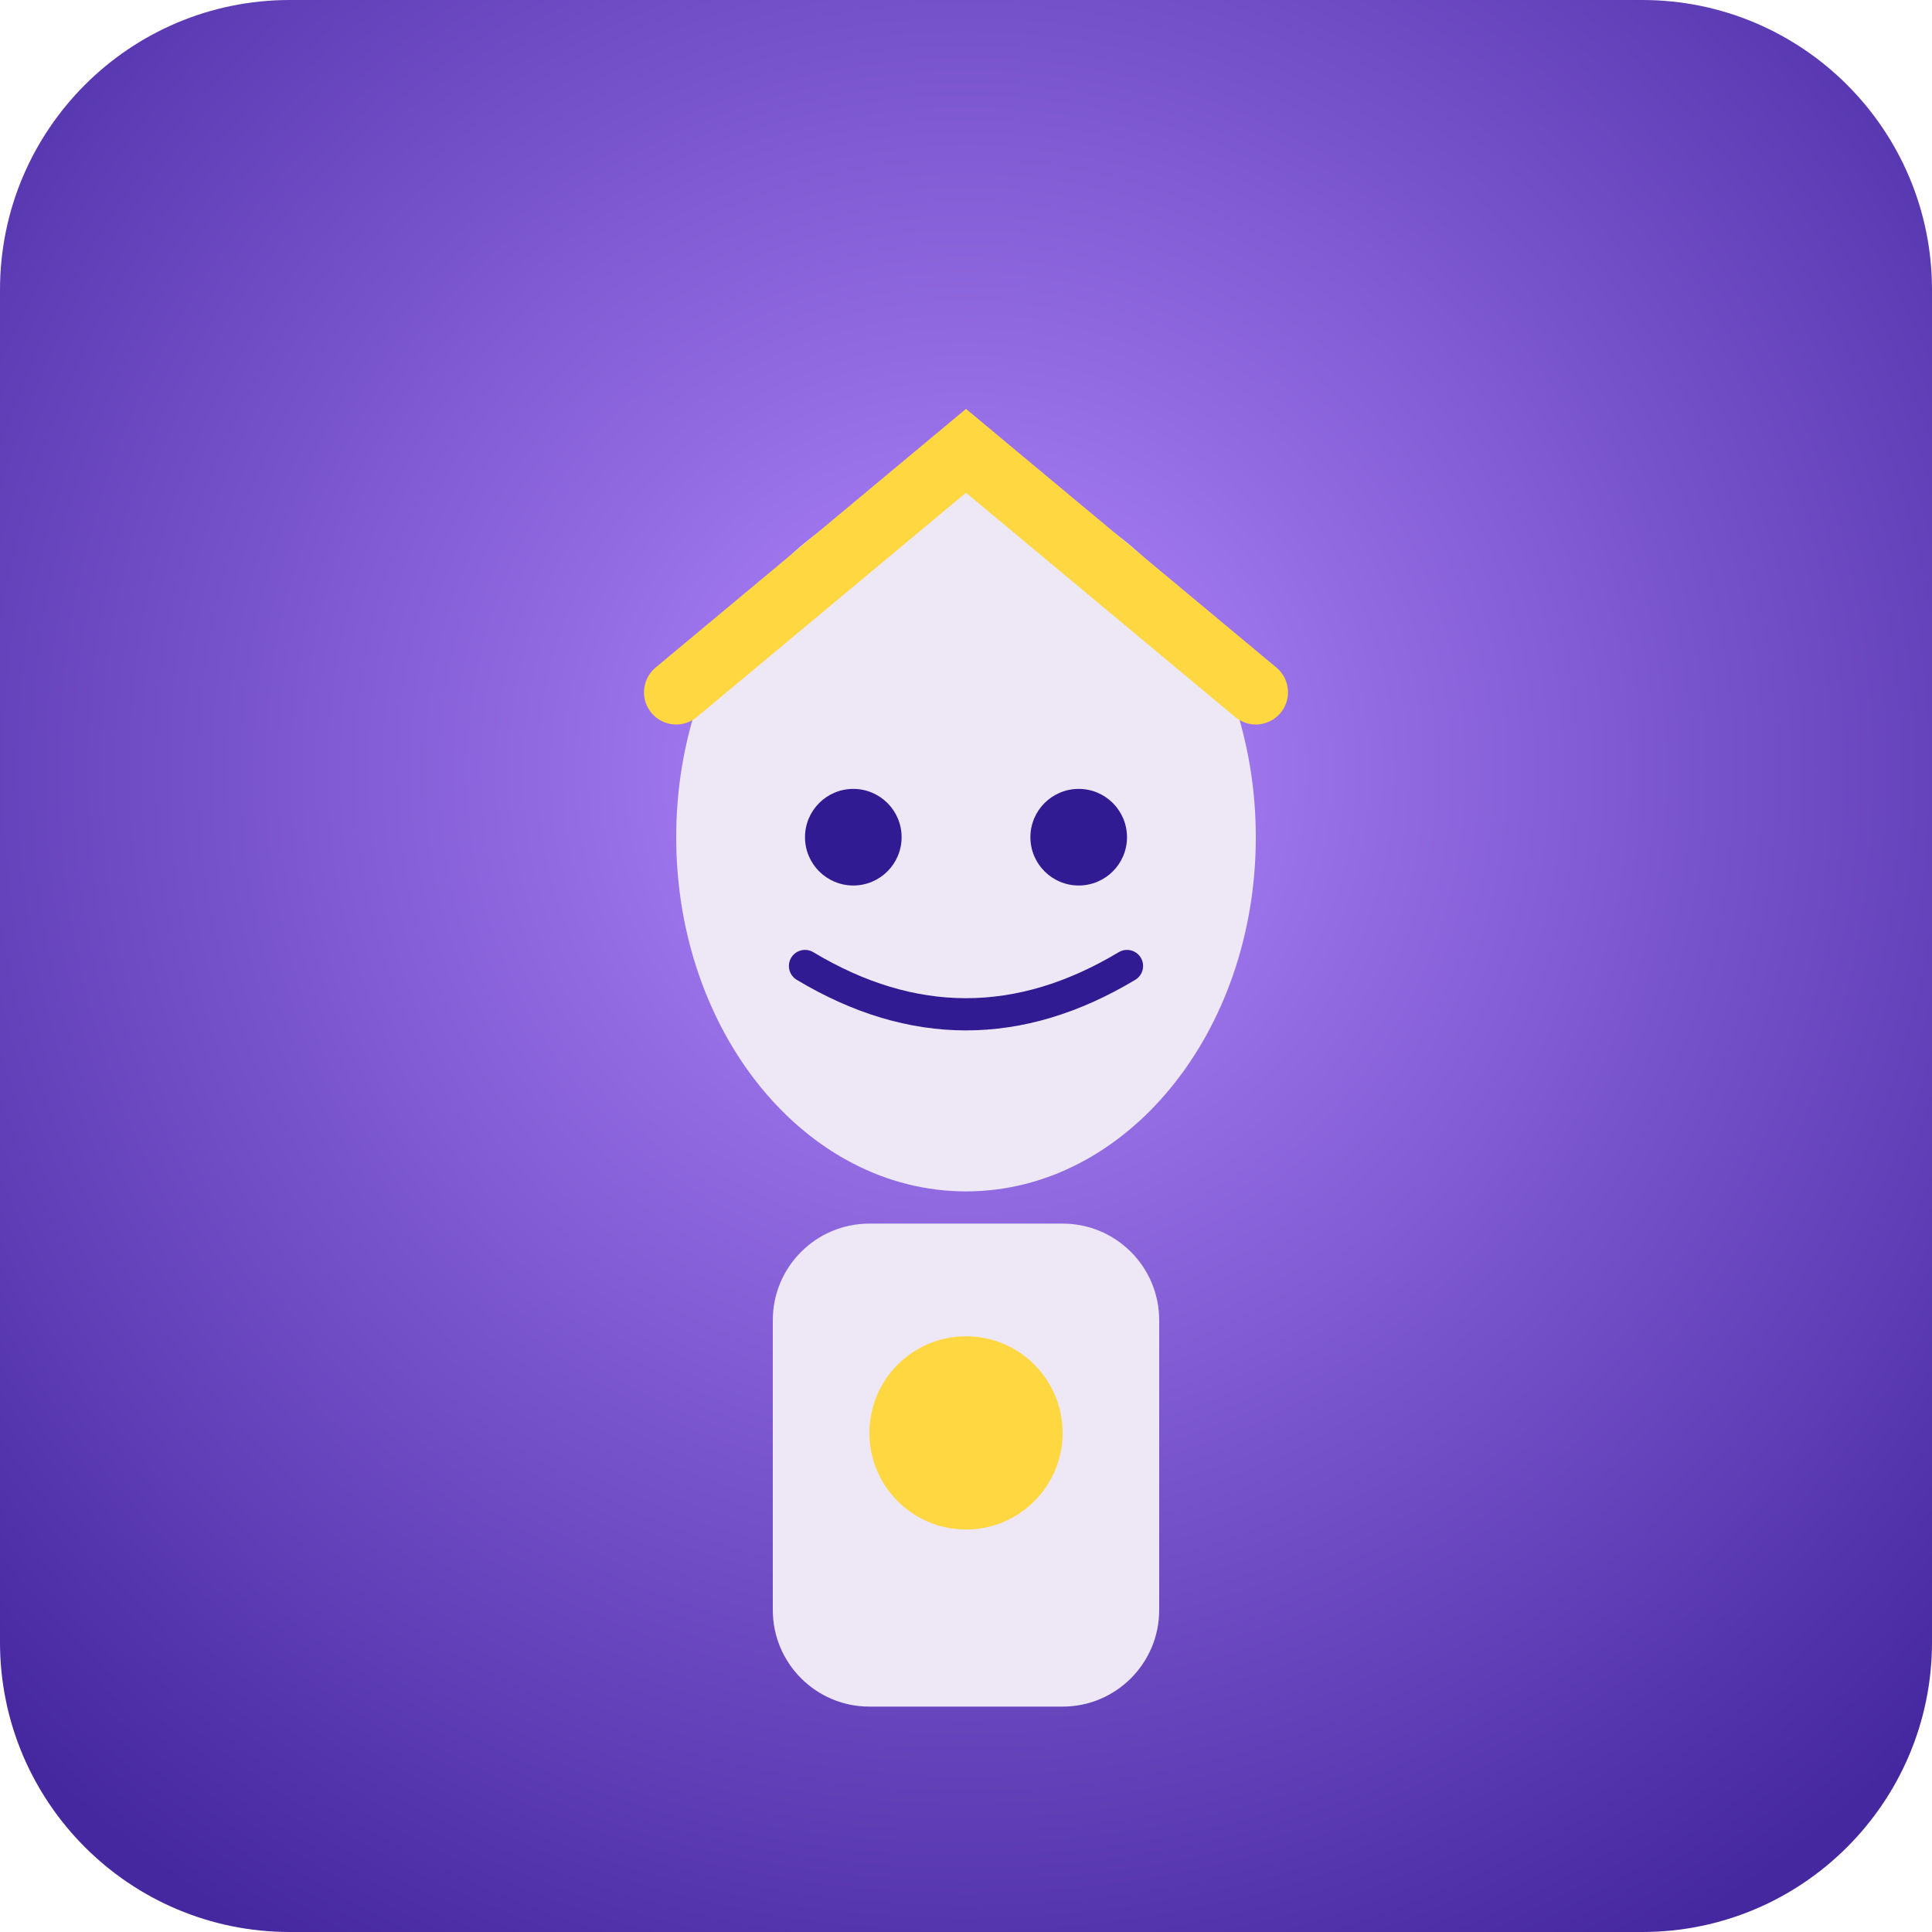
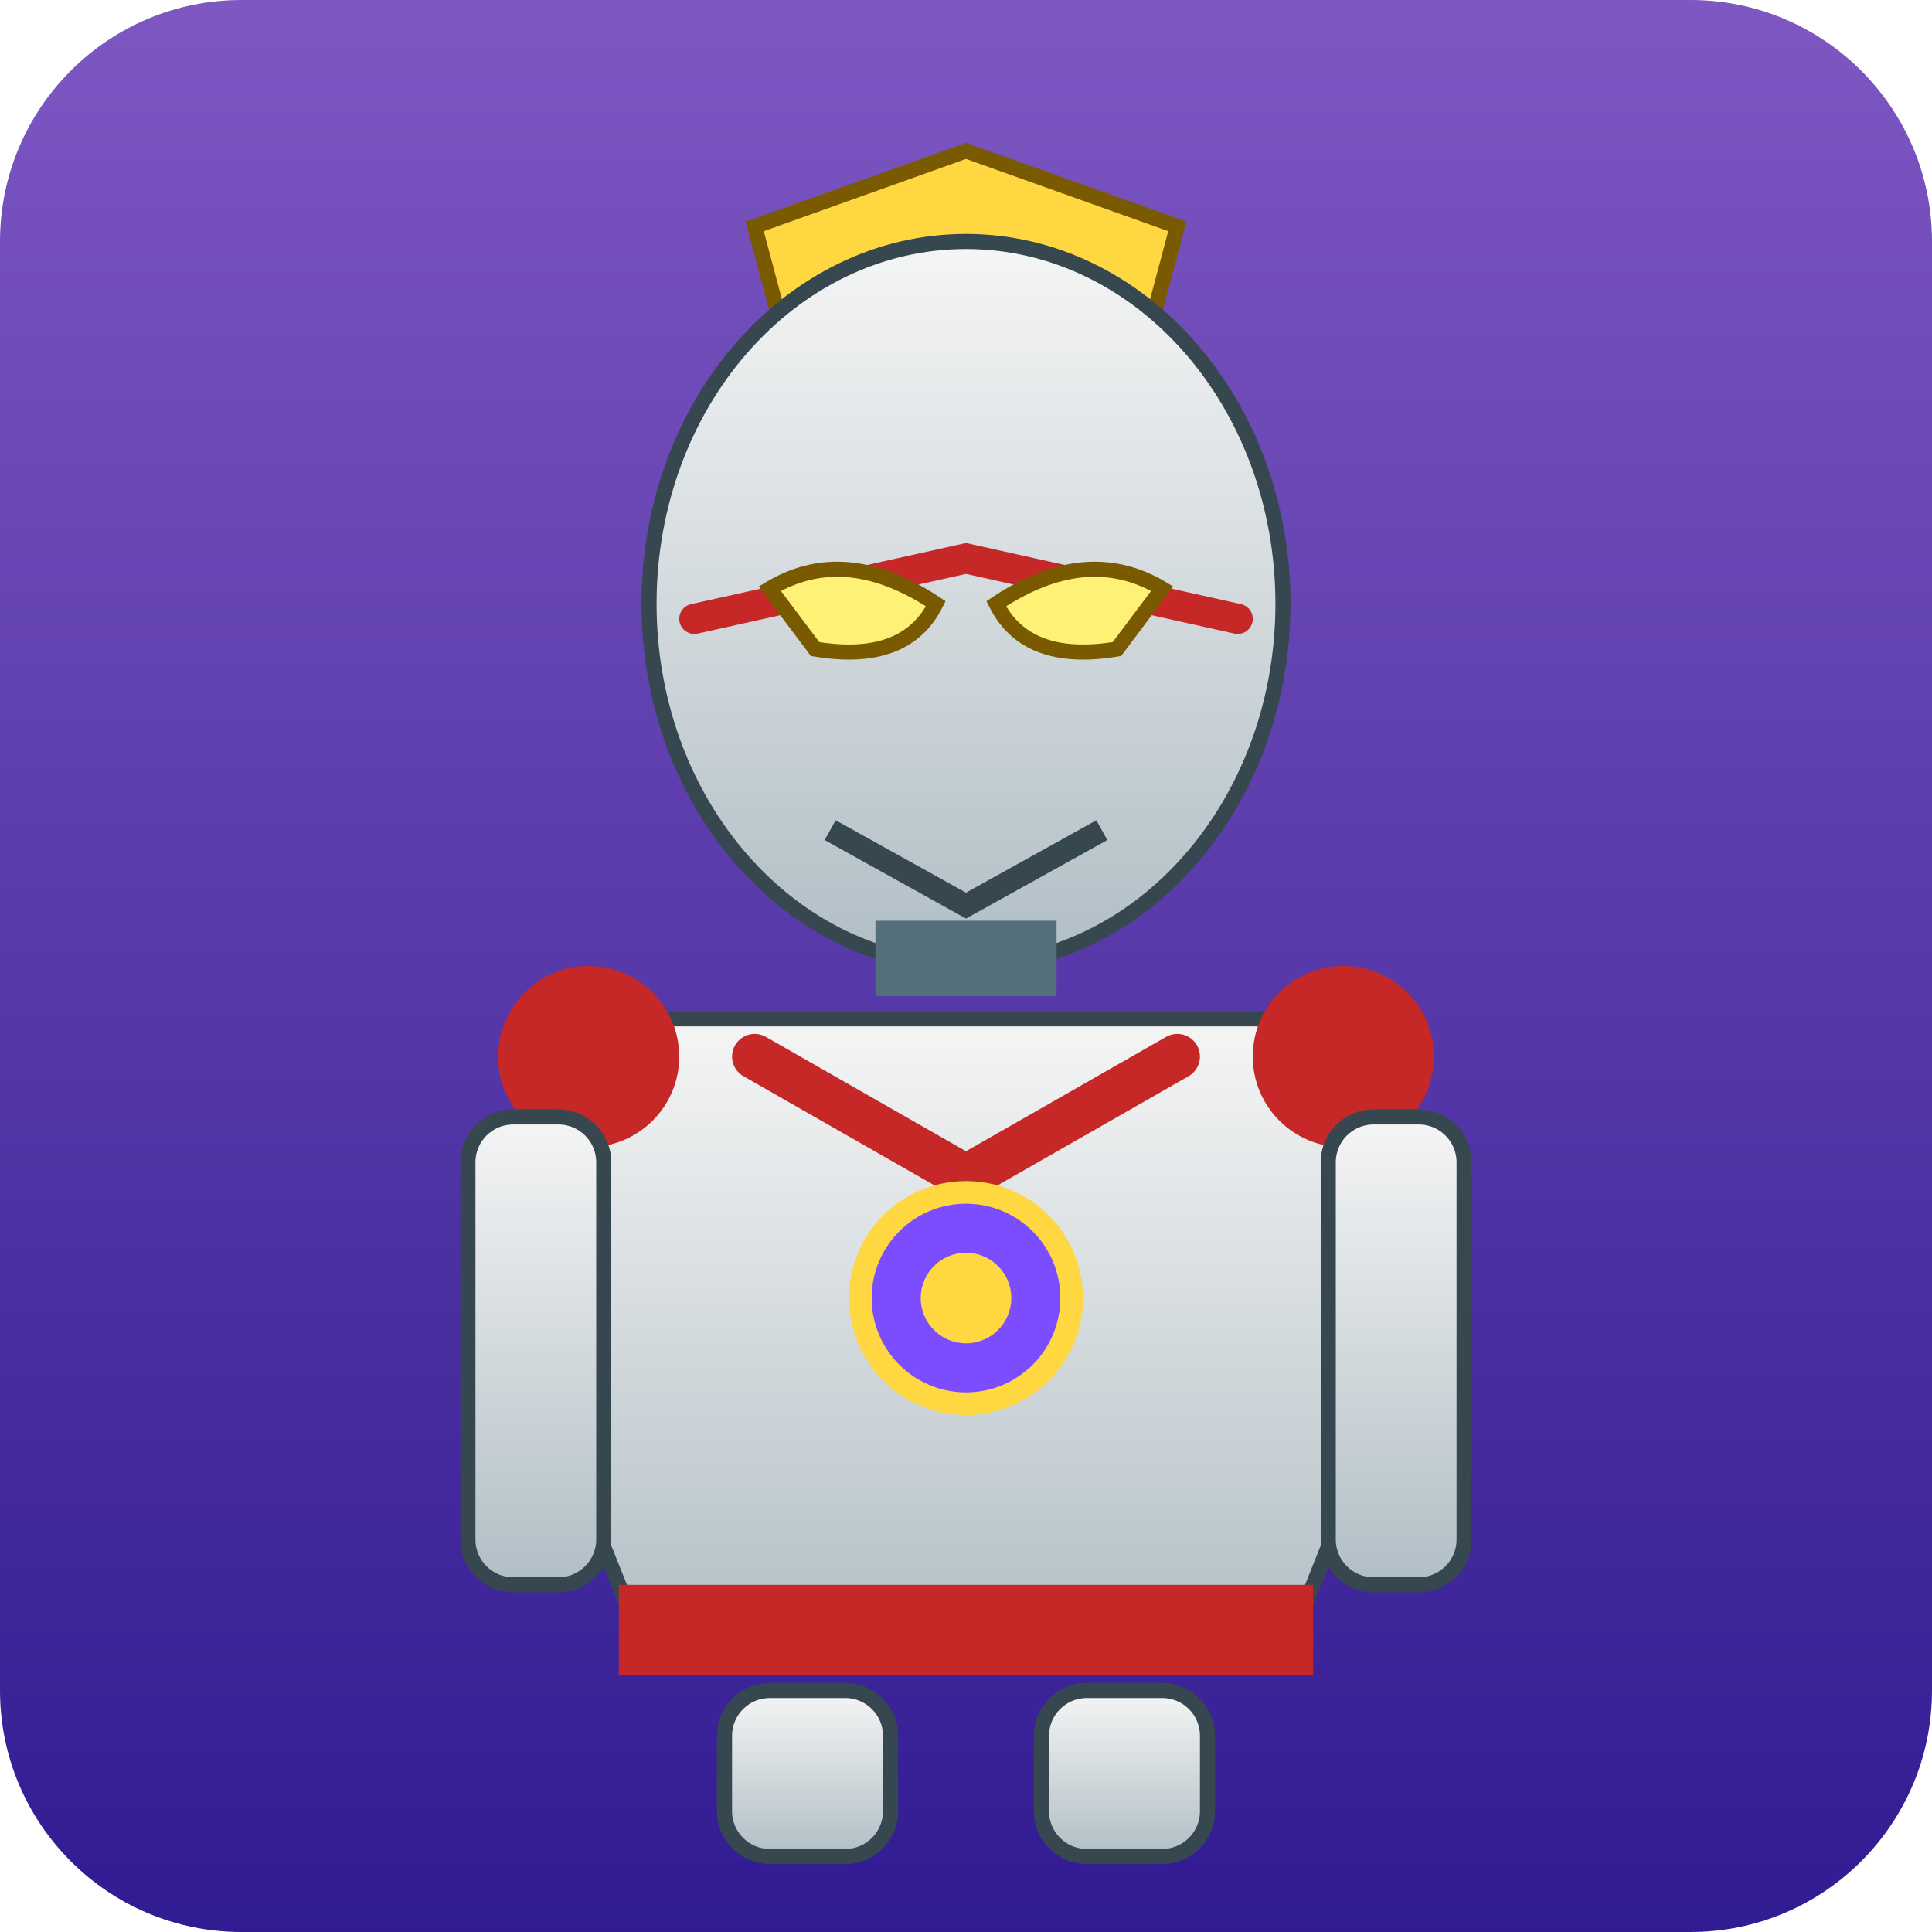
- <svg xmlns="http://www.w3.org/2000/svg" viewBox="0 0 120 120" fill="none">
+ <svg xmlns="http://www.w3.org/2000/svg" viewBox="0 0 256 256" fill="none">
  <defs>
-     <radialGradient id="tigaBg" cx="50%" cy="40%" r="70%">
-       <stop offset="0%" stop-color="#b388ff" />
-       <stop offset="100%" stop-color="#4527a0" />
-     </radialGradient>
+     <linearGradient id="tigaBg" x1="0%" y1="0%" x2="0%" y2="100%">
+       <stop offset="0%" stop-color="#7e57c2" />
+       <stop offset="100%" stop-color="#311b92" />
+     </linearGradient>
+     <linearGradient id="tigaSilver" x1="0%" y1="0%" x2="0%" y2="100%">
+       <stop offset="0%" stop-color="#f5f5f5" />
+       <stop offset="100%" stop-color="#b0bec5" />
+     </linearGradient>
  </defs>
-   <rect width="120" height="120" rx="18" fill="url(#tigaBg)" />
-   <ellipse cx="60" cy="52" rx="18" ry="22" fill="#ede7f6" />
-   <path d="M42 43 L60 28 L78 43" stroke="#ffd740" stroke-width="4" fill="none" stroke-linecap="round" />
-   <circle cx="53" cy="52" r="3" fill="#311b92" />
-   <circle cx="67" cy="52" r="3" fill="#311b92" />
-   <path d="M50 60 Q60 66 70 60" stroke="#311b92" stroke-width="2" fill="none" stroke-linecap="round" />
-   <rect x="48" y="76" width="24" height="30" rx="6" fill="#ede7f6" />
-   <circle cx="60" cy="89" r="6" fill="#ffd740" />
+   <rect width="256" height="256" rx="32" fill="url(#tigaBg)" />
+   <path d="M100 30 L128 20 L156 30 L148 60 L128 50 L108 60 Z" fill="#ffd740" stroke="#7a5a00" stroke-width="2" />
+   <ellipse cx="128" cy="80" rx="42" ry="48" fill="url(#tigaSilver)" stroke="#37474f" stroke-width="2" />
+   <path d="M92 82 L128 74 L164 82" stroke="#c62828" stroke-width="4" fill="none" stroke-linecap="round" />
+   <path d="M102 78 Q112 72 124 80 Q120 88 108 86 Z" fill="#fff176" stroke="#7a5a00" stroke-width="2" />
+   <path d="M154 78 Q144 72 132 80 Q136 88 148 86 Z" fill="#fff176" stroke="#7a5a00" stroke-width="2" />
+   <path d="M110 110 L128 120 L146 110" stroke="#37474f" stroke-width="3" fill="none" />
+   <rect x="116" y="122" width="24" height="10" fill="#546e7a" />
+   <path d="M80 135 L176 135 L186 180 L170 220 L86 220 L70 180 Z" fill="url(#tigaSilver)" stroke="#37474f" stroke-width="2" />
+   <path d="M100 140 L128 156 L156 140" stroke="#c62828" stroke-width="6" fill="none" stroke-linecap="round" />
+   <circle cx="128" cy="172" r="14" fill="#7c4dff" stroke="#ffd740" stroke-width="3" />
+   <circle cx="128" cy="172" r="6" fill="#ffd740" />
+   <rect x="82" y="210" width="92" height="12" fill="#c62828" />
+   <circle cx="78" cy="140" r="12" fill="#c62828" />
+   <circle cx="178" cy="140" r="12" fill="#c62828" />
+   <rect x="62" y="148" width="18" height="62" rx="6" fill="url(#tigaSilver)" stroke="#37474f" stroke-width="2" />
+   <rect x="176" y="148" width="18" height="62" rx="6" fill="url(#tigaSilver)" stroke="#37474f" stroke-width="2" />
+   <rect x="96" y="224" width="22" height="22" rx="6" fill="url(#tigaSilver)" stroke="#37474f" stroke-width="2" />
+   <rect x="138" y="224" width="22" height="22" rx="6" fill="url(#tigaSilver)" stroke="#37474f" stroke-width="2" />
</svg>
